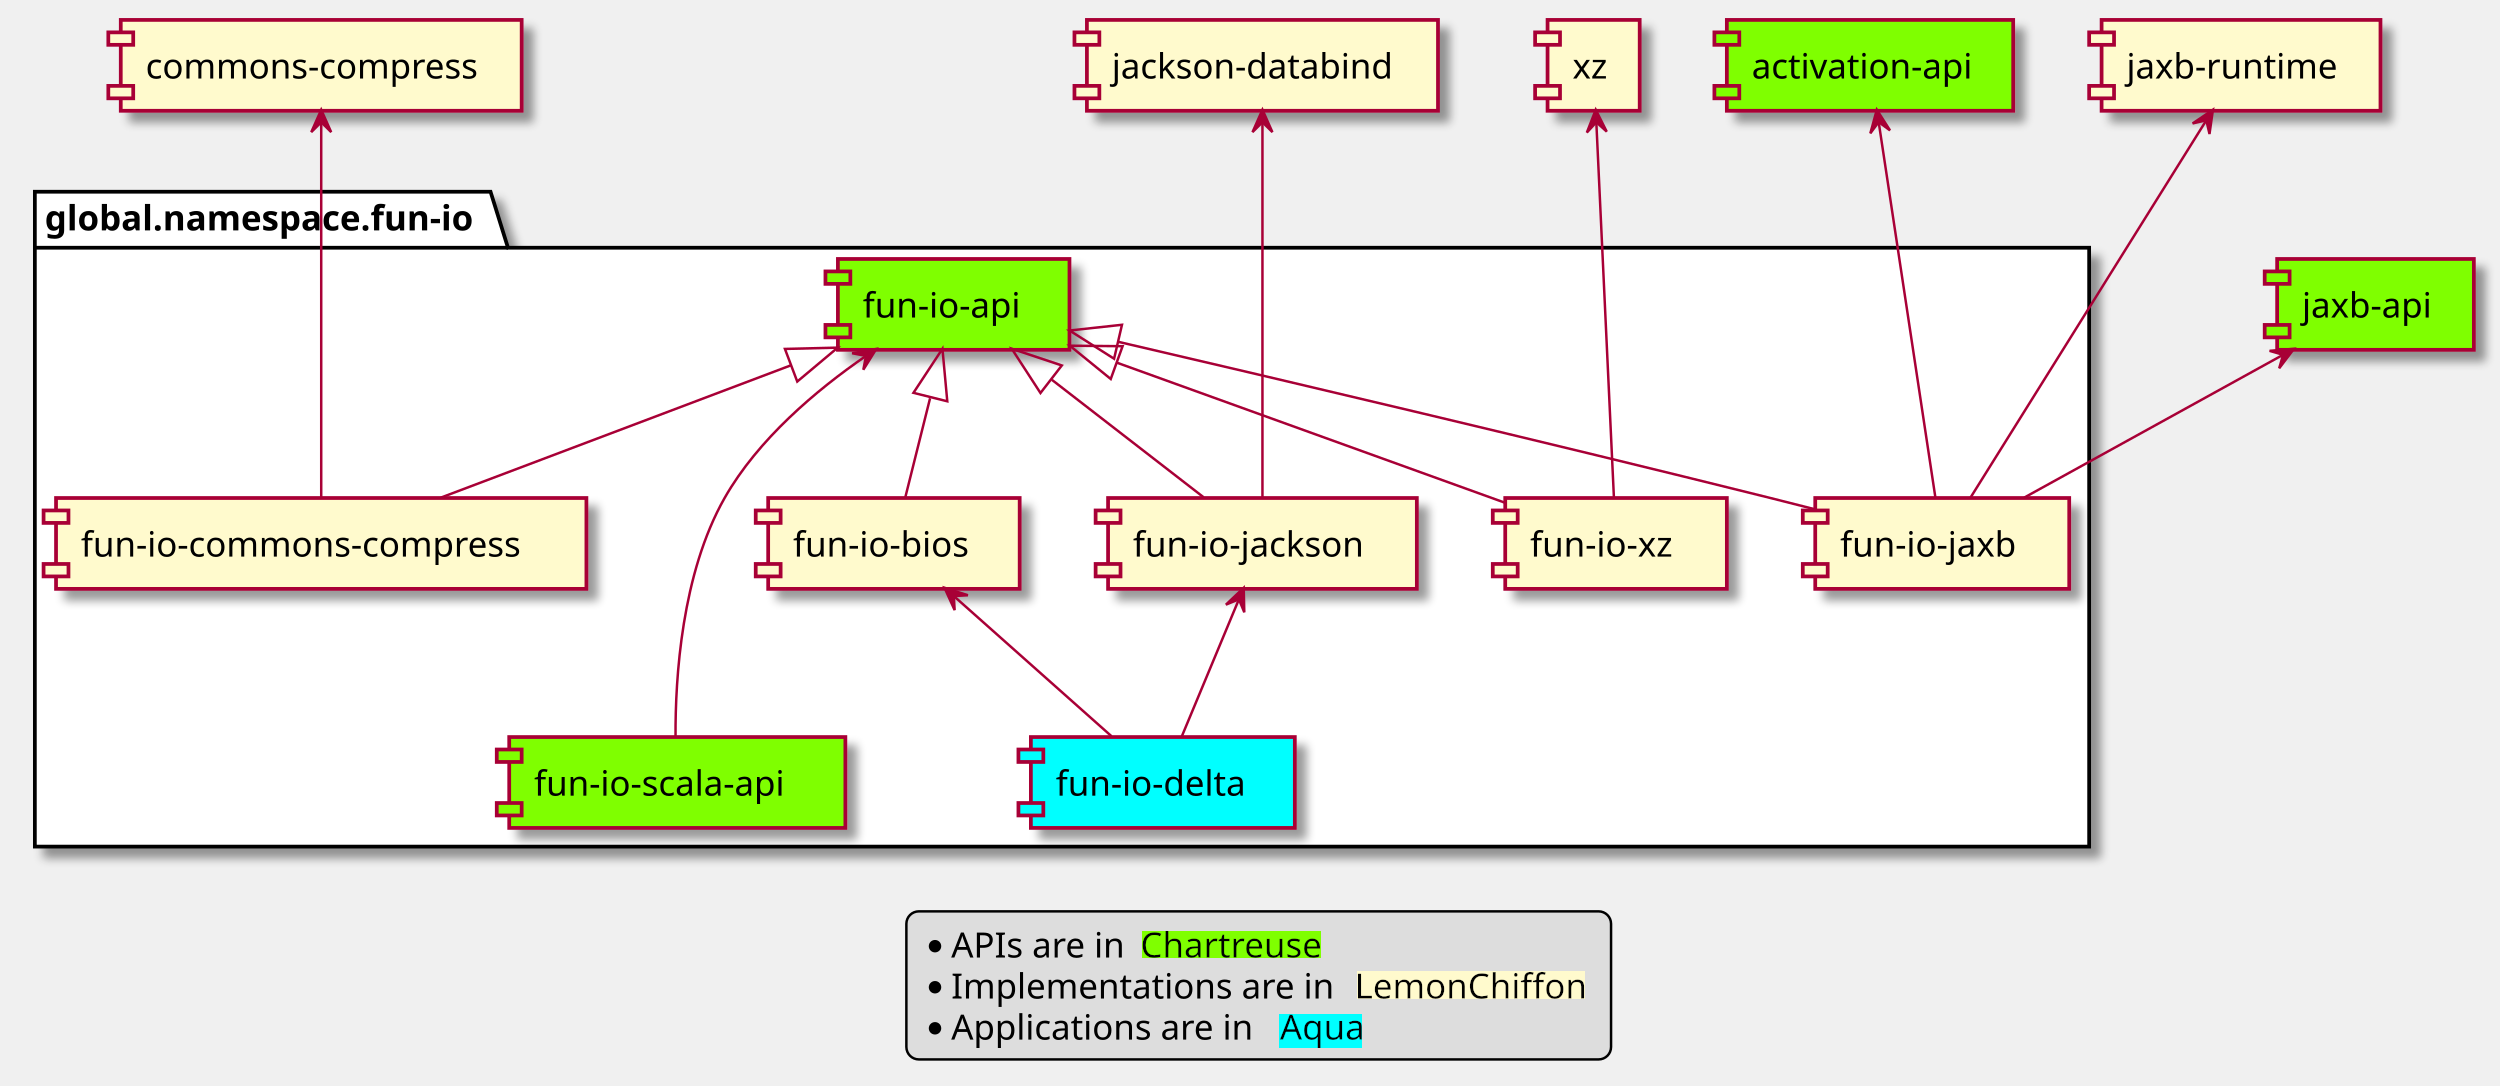
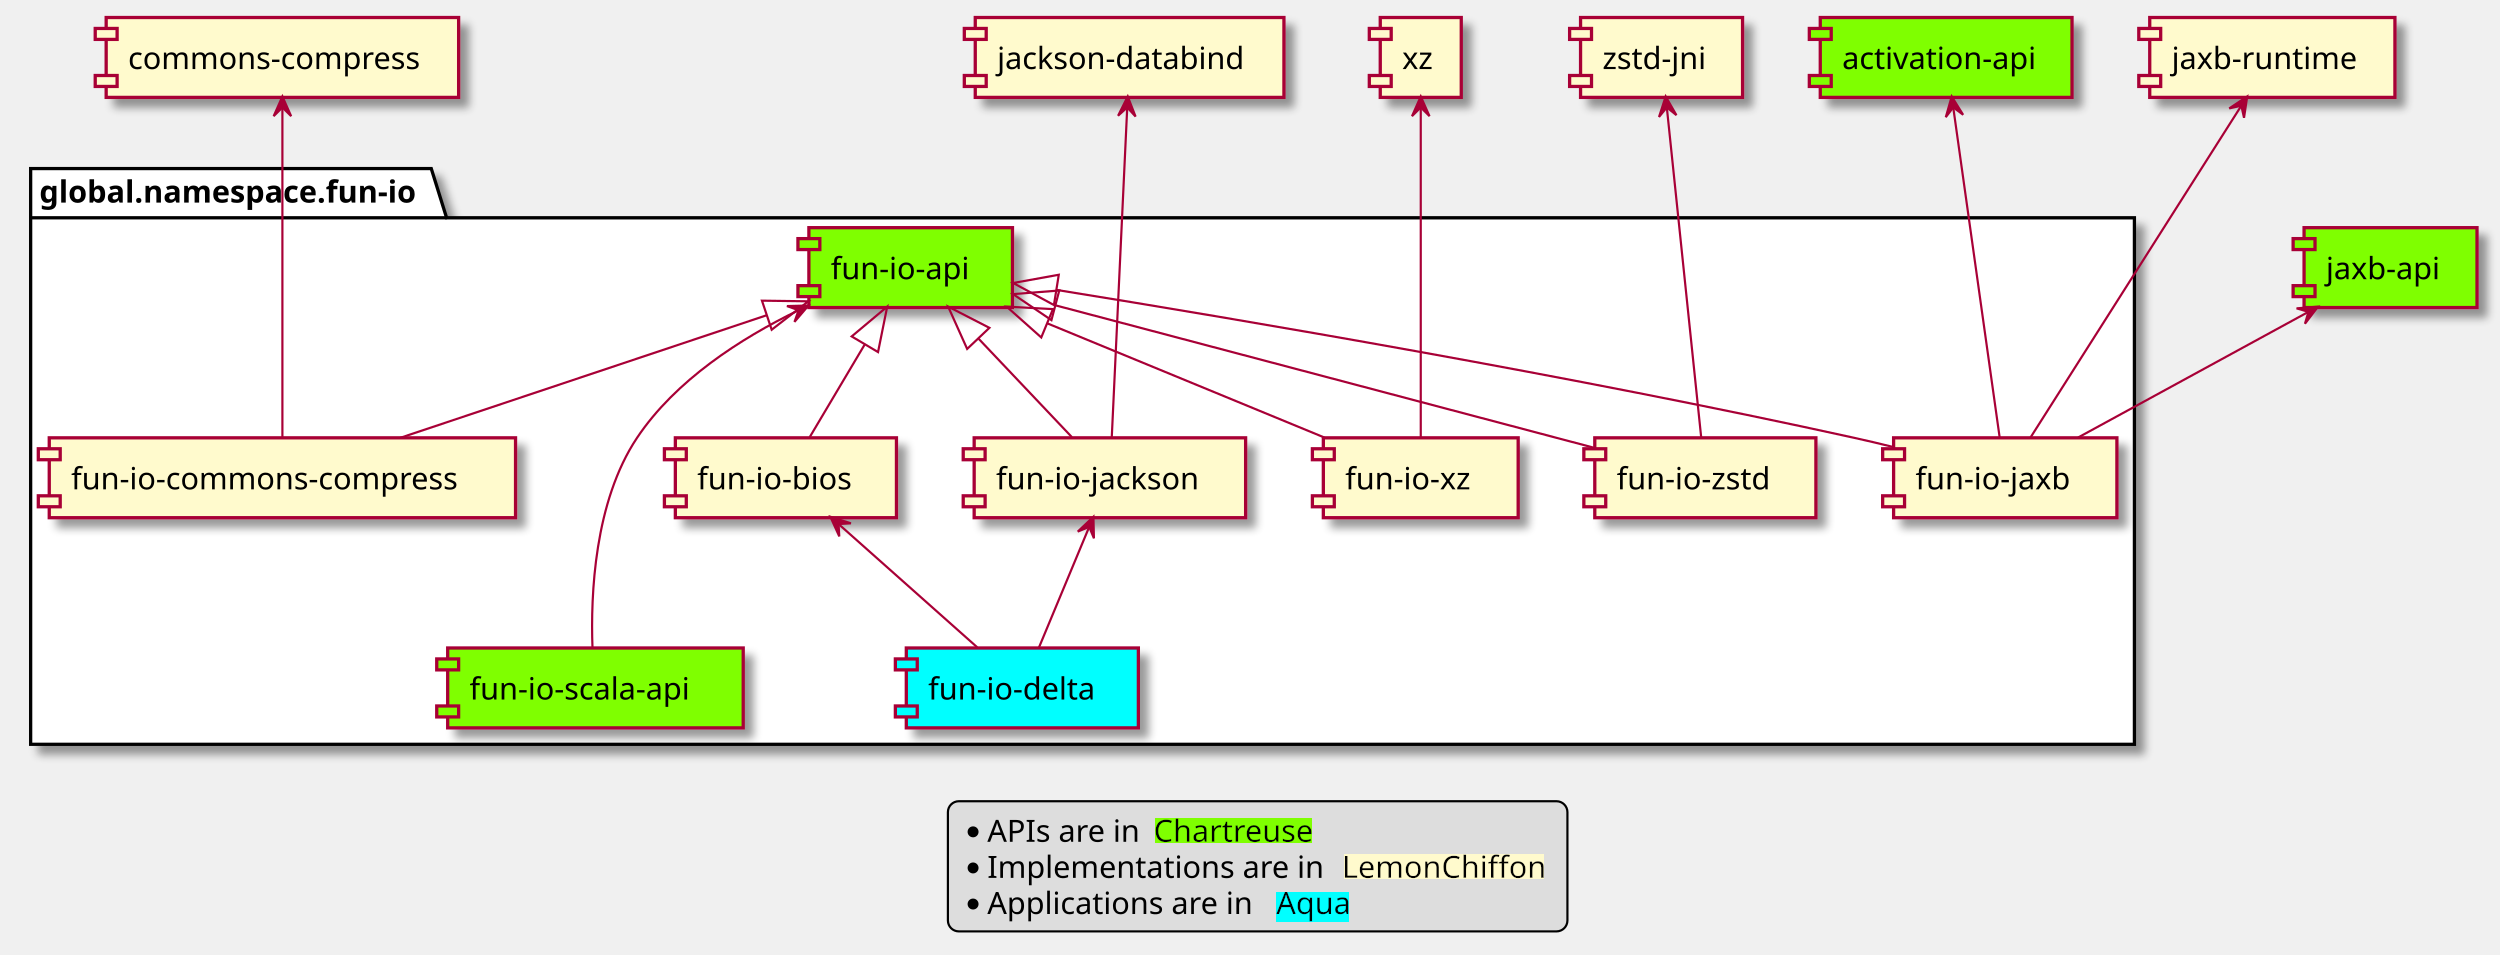
- <svg xmlns="http://www.w3.org/2000/svg" contentScriptType="application/ecmascript" contentStyleType="text/css" height="436px" preserveAspectRatio="none" style="width:1004px;height:436px;" version="1.1" viewBox="0 0 1004 436" width="1004px" zoomAndPan="magnify">
+ <svg xmlns="http://www.w3.org/2000/svg" contentScriptType="application/ecmascript" contentStyleType="text/css" height="436px" preserveAspectRatio="none" style="width:1142px;height:436px;" version="1.1" viewBox="0 0 1142 436" width="1142px" zoomAndPan="magnify">
  <defs>
-     <filter height="300%" id="fp8aawcs7jwqk" width="300%" x="-1" y="-1">
+     <filter height="300%" id="f1skjrndavgje0" width="300%" x="-1" y="-1">
      <feGaussianBlur result="blurOut" stdDeviation="2.0" />
      <feColorMatrix in="blurOut" result="blurOut2" type="matrix" values="0 0 0 0 0 0 0 0 0 0 0 0 0 0 0 0 0 0 .4 0" />
      <feOffset dx="4.0" dy="4.0" in="blurOut2" result="blurOut3" />
      <feBlend in="SourceGraphic" in2="blurOut3" mode="normal" />
    </filter>
-     <filter height="1" id="bp8aawcs7jwqk0" width="1" x="0" y="0">
+     <filter height="1" id="b1skjrndavgje00" width="1" x="0" y="0">
      <feFlood flood-color="#7FFF00" result="flood" />
      <feComposite in="SourceGraphic" in2="flood" operator="over" />
    </filter>
-     <filter height="1" id="bp8aawcs7jwqk1" width="1" x="0" y="0">
+     <filter height="1" id="b1skjrndavgje01" width="1" x="0" y="0">
      <feFlood flood-color="#FFFACD" result="flood" />
      <feComposite in="SourceGraphic" in2="flood" operator="over" />
    </filter>
-     <filter height="1" id="bp8aawcs7jwqk2" width="1" x="0" y="0">
+     <filter height="1" id="b1skjrndavgje02" width="1" x="0" y="0">
      <feFlood flood-color="#00FFFF" result="flood" />
      <feComposite in="SourceGraphic" in2="flood" operator="over" />
    </filter>
  </defs>
  <g>
-     <polygon fill="#FFFFFF" filter="url(#fp8aawcs7jwqk)" points="14,77,197,77,204,99.488,839,99.488,839,340,14,340,14,77" style="stroke: #000000; stroke-width: 1.5;" />
+     <polygon fill="#FFFFFF" filter="url(#f1skjrndavgje0)" points="14,77,197,77,204,99.488,975,99.488,975,340,14,340,14,77" style="stroke: #000000; stroke-width: 1.5;" />
    <line style="stroke: #000000; stroke-width: 1.5;" x1="14" x2="204" y1="99.488" y2="99.488" />
    <text fill="#000000" font-family="sans-serif" font-size="14" font-weight="bold" lengthAdjust="spacingAndGlyphs" textLength="177" x="18" y="92.535">global.namespace.fun-io</text>
-     <rect fill="#7FFF00" filter="url(#fp8aawcs7jwqk)" height="36.488" style="stroke: #A80036; stroke-width: 1.5;" width="93" x="336.5" y="104" />
-     <rect fill="#7FFF00" height="5" style="stroke: #A80036; stroke-width: 1.5;" width="10" x="331.5" y="109" />
-     <rect fill="#7FFF00" height="5" style="stroke: #A80036; stroke-width: 1.5;" width="10" x="331.5" y="130.488" />
-     <text fill="#000000" font-family="sans-serif" font-size="14" lengthAdjust="spacingAndGlyphs" textLength="73" x="346.5" y="127.535">fun-io-api</text>
-     <rect fill="#7FFF00" filter="url(#fp8aawcs7jwqk)" height="36.488" style="stroke: #A80036; stroke-width: 1.5;" width="135" x="204.5" y="296" />
+     <rect fill="#7FFF00" filter="url(#f1skjrndavgje0)" height="36.488" style="stroke: #A80036; stroke-width: 1.5;" width="93" x="369.5" y="104" />
+     <rect fill="#7FFF00" height="5" style="stroke: #A80036; stroke-width: 1.5;" width="10" x="364.5" y="109" />
+     <rect fill="#7FFF00" height="5" style="stroke: #A80036; stroke-width: 1.5;" width="10" x="364.5" y="130.488" />
+     <text fill="#000000" font-family="sans-serif" font-size="14" lengthAdjust="spacingAndGlyphs" textLength="73" x="379.5" y="127.535">fun-io-api</text>
+     <rect fill="#7FFF00" filter="url(#f1skjrndavgje0)" height="36.488" style="stroke: #A80036; stroke-width: 1.5;" width="135" x="204.5" y="296" />
    <rect fill="#7FFF00" height="5" style="stroke: #A80036; stroke-width: 1.5;" width="10" x="199.5" y="301" />
    <rect fill="#7FFF00" height="5" style="stroke: #A80036; stroke-width: 1.5;" width="10" x="199.5" y="322.488" />
    <text fill="#000000" font-family="sans-serif" font-size="14" lengthAdjust="spacingAndGlyphs" textLength="115" x="214.5" y="319.535">fun-io-scala-api</text>
-     <rect fill="#00FFFF" filter="url(#fp8aawcs7jwqk)" height="36.488" style="stroke: #A80036; stroke-width: 1.5;" width="106" x="414" y="296" />
+     <rect fill="#00FFFF" filter="url(#f1skjrndavgje0)" height="36.488" style="stroke: #A80036; stroke-width: 1.5;" width="106" x="414" y="296" />
    <rect fill="#00FFFF" height="5" style="stroke: #A80036; stroke-width: 1.5;" width="10" x="409" y="301" />
    <rect fill="#00FFFF" height="5" style="stroke: #A80036; stroke-width: 1.5;" width="10" x="409" y="322.488" />
    <text fill="#000000" font-family="sans-serif" font-size="14" lengthAdjust="spacingAndGlyphs" textLength="86" x="424" y="319.535">fun-io-delta</text>
-     <rect fill="#FFFACD" filter="url(#fp8aawcs7jwqk)" height="36.488" style="stroke: #A80036; stroke-width: 1.5;" width="101" x="308.5" y="200" />
+     <rect fill="#FFFACD" filter="url(#f1skjrndavgje0)" height="36.488" style="stroke: #A80036; stroke-width: 1.5;" width="101" x="308.5" y="200" />
    <rect fill="#FFFACD" height="5" style="stroke: #A80036; stroke-width: 1.5;" width="10" x="303.5" y="205" />
    <rect fill="#FFFACD" height="5" style="stroke: #A80036; stroke-width: 1.5;" width="10" x="303.5" y="226.488" />
    <text fill="#000000" font-family="sans-serif" font-size="14" lengthAdjust="spacingAndGlyphs" textLength="81" x="318.5" y="223.535">fun-io-bios</text>
-     <rect fill="#FFFACD" filter="url(#fp8aawcs7jwqk)" height="36.488" style="stroke: #A80036; stroke-width: 1.5;" width="213" x="22.5" y="200" />
+     <rect fill="#FFFACD" filter="url(#f1skjrndavgje0)" height="36.488" style="stroke: #A80036; stroke-width: 1.5;" width="213" x="22.5" y="200" />
    <rect fill="#FFFACD" height="5" style="stroke: #A80036; stroke-width: 1.5;" width="10" x="17.5" y="205" />
    <rect fill="#FFFACD" height="5" style="stroke: #A80036; stroke-width: 1.5;" width="10" x="17.5" y="226.488" />
    <text fill="#000000" font-family="sans-serif" font-size="14" lengthAdjust="spacingAndGlyphs" textLength="193" x="32.5" y="223.535">fun-io-commons-compress</text>
-     <rect fill="#FFFACD" filter="url(#fp8aawcs7jwqk)" height="36.488" style="stroke: #A80036; stroke-width: 1.5;" width="124" x="445" y="200" />
+     <rect fill="#FFFACD" filter="url(#f1skjrndavgje0)" height="36.488" style="stroke: #A80036; stroke-width: 1.5;" width="124" x="445" y="200" />
    <rect fill="#FFFACD" height="5" style="stroke: #A80036; stroke-width: 1.5;" width="10" x="440" y="205" />
    <rect fill="#FFFACD" height="5" style="stroke: #A80036; stroke-width: 1.5;" width="10" x="440" y="226.488" />
    <text fill="#000000" font-family="sans-serif" font-size="14" lengthAdjust="spacingAndGlyphs" textLength="104" x="455" y="223.535">fun-io-jackson</text>
-     <rect fill="#FFFACD" filter="url(#fp8aawcs7jwqk)" height="36.488" style="stroke: #A80036; stroke-width: 1.5;" width="102" x="729" y="200" />
-     <rect fill="#FFFACD" height="5" style="stroke: #A80036; stroke-width: 1.5;" width="10" x="724" y="205" />
-     <rect fill="#FFFACD" height="5" style="stroke: #A80036; stroke-width: 1.5;" width="10" x="724" y="226.488" />
-     <text fill="#000000" font-family="sans-serif" font-size="14" lengthAdjust="spacingAndGlyphs" textLength="82" x="739" y="223.535">fun-io-jaxb</text>
-     <rect fill="#FFFACD" filter="url(#fp8aawcs7jwqk)" height="36.488" style="stroke: #A80036; stroke-width: 1.5;" width="89" x="604.5" y="200" />
+     <rect fill="#FFFACD" filter="url(#f1skjrndavgje0)" height="36.488" style="stroke: #A80036; stroke-width: 1.5;" width="102" x="865" y="200" />
+     <rect fill="#FFFACD" height="5" style="stroke: #A80036; stroke-width: 1.5;" width="10" x="860" y="205" />
+     <rect fill="#FFFACD" height="5" style="stroke: #A80036; stroke-width: 1.5;" width="10" x="860" y="226.488" />
+     <text fill="#000000" font-family="sans-serif" font-size="14" lengthAdjust="spacingAndGlyphs" textLength="82" x="875" y="223.535">fun-io-jaxb</text>
+     <rect fill="#FFFACD" filter="url(#f1skjrndavgje0)" height="36.488" style="stroke: #A80036; stroke-width: 1.5;" width="89" x="604.5" y="200" />
    <rect fill="#FFFACD" height="5" style="stroke: #A80036; stroke-width: 1.5;" width="10" x="599.5" y="205" />
    <rect fill="#FFFACD" height="5" style="stroke: #A80036; stroke-width: 1.5;" width="10" x="599.5" y="226.488" />
    <text fill="#000000" font-family="sans-serif" font-size="14" lengthAdjust="spacingAndGlyphs" textLength="69" x="614.5" y="223.535">fun-io-xz</text>
-     <rect fill="#FFFACD" filter="url(#fp8aawcs7jwqk)" height="36.488" style="stroke: #A80036; stroke-width: 1.5;" width="161" x="48.5" y="8" />
+     <rect fill="#FFFACD" filter="url(#f1skjrndavgje0)" height="36.488" style="stroke: #A80036; stroke-width: 1.5;" width="101" x="728.5" y="200" />
+     <rect fill="#FFFACD" height="5" style="stroke: #A80036; stroke-width: 1.5;" width="10" x="723.5" y="205" />
+     <rect fill="#FFFACD" height="5" style="stroke: #A80036; stroke-width: 1.5;" width="10" x="723.5" y="226.488" />
+     <text fill="#000000" font-family="sans-serif" font-size="14" lengthAdjust="spacingAndGlyphs" textLength="81" x="738.5" y="223.535">fun-io-zstd</text>
+     <rect fill="#FFFACD" filter="url(#f1skjrndavgje0)" height="36.488" style="stroke: #A80036; stroke-width: 1.5;" width="161" x="48.5" y="8" />
    <rect fill="#FFFACD" height="5" style="stroke: #A80036; stroke-width: 1.5;" width="10" x="43.5" y="13" />
    <rect fill="#FFFACD" height="5" style="stroke: #A80036; stroke-width: 1.5;" width="10" x="43.5" y="34.488" />
    <text fill="#000000" font-family="sans-serif" font-size="14" lengthAdjust="spacingAndGlyphs" textLength="141" x="58.5" y="31.535">commons-compress</text>
-     <rect fill="#FFFACD" filter="url(#fp8aawcs7jwqk)" height="36.488" style="stroke: #A80036; stroke-width: 1.5;" width="141" x="436.5" y="8" />
-     <rect fill="#FFFACD" height="5" style="stroke: #A80036; stroke-width: 1.5;" width="10" x="431.5" y="13" />
-     <rect fill="#FFFACD" height="5" style="stroke: #A80036; stroke-width: 1.5;" width="10" x="431.5" y="34.488" />
-     <text fill="#000000" font-family="sans-serif" font-size="14" lengthAdjust="spacingAndGlyphs" textLength="121" x="446.5" y="31.535">jackson-databind</text>
-     <rect fill="#7FFF00" filter="url(#fp8aawcs7jwqk)" height="36.488" style="stroke: #A80036; stroke-width: 1.5;" width="115" x="693.5" y="8" />
-     <rect fill="#7FFF00" height="5" style="stroke: #A80036; stroke-width: 1.5;" width="10" x="688.5" y="13" />
-     <rect fill="#7FFF00" height="5" style="stroke: #A80036; stroke-width: 1.5;" width="10" x="688.5" y="34.488" />
-     <text fill="#000000" font-family="sans-serif" font-size="14" lengthAdjust="spacingAndGlyphs" textLength="95" x="703.5" y="31.535">activation-api</text>
-     <rect fill="#FFFACD" filter="url(#fp8aawcs7jwqk)" height="36.488" style="stroke: #A80036; stroke-width: 1.5;" width="112" x="844" y="8" />
-     <rect fill="#FFFACD" height="5" style="stroke: #A80036; stroke-width: 1.5;" width="10" x="839" y="13" />
-     <rect fill="#FFFACD" height="5" style="stroke: #A80036; stroke-width: 1.5;" width="10" x="839" y="34.488" />
-     <text fill="#000000" font-family="sans-serif" font-size="14" lengthAdjust="spacingAndGlyphs" textLength="92" x="854" y="31.535">jaxb-runtime</text>
-     <rect fill="#7FFF00" filter="url(#fp8aawcs7jwqk)" height="36.488" style="stroke: #A80036; stroke-width: 1.5;" width="79" x="914.5" y="104" />
-     <rect fill="#7FFF00" height="5" style="stroke: #A80036; stroke-width: 1.5;" width="10" x="909.5" y="109" />
-     <rect fill="#7FFF00" height="5" style="stroke: #A80036; stroke-width: 1.5;" width="10" x="909.5" y="130.488" />
-     <text fill="#000000" font-family="sans-serif" font-size="14" lengthAdjust="spacingAndGlyphs" textLength="59" x="924.5" y="127.535">jaxb-api</text>
-     <rect fill="#FFFACD" filter="url(#fp8aawcs7jwqk)" height="36.488" style="stroke: #A80036; stroke-width: 1.5;" width="37" x="621.5" y="8" />
-     <rect fill="#FFFACD" height="5" style="stroke: #A80036; stroke-width: 1.5;" width="10" x="616.5" y="13" />
-     <rect fill="#FFFACD" height="5" style="stroke: #A80036; stroke-width: 1.5;" width="10" x="616.5" y="34.488" />
-     <text fill="#000000" font-family="sans-serif" font-size="14" lengthAdjust="spacingAndGlyphs" textLength="17" x="631.5" y="31.535">xz</text>
-     <path d="M373.514,159.942 C370.093,173.627 366.387,188.453 363.576,199.698 " fill="none" id="fun-io-api-fun-io-bios" style="stroke: #A80036; stroke-width: 1.0;" />
-     <polygon fill="none" points="366.844,157.762,378.486,140.057,380.426,161.157,366.844,157.762" style="stroke: #A80036; stroke-width: 1.0;" />
-     <path d="M317.559,146.733 C273.642,163.332 216.77,184.827 177.018,199.851 " fill="none" id="fun-io-api-fun-io-commons-compress" style="stroke: #A80036; stroke-width: 1.0;" />
-     <polygon fill="none" points="315.229,140.131,336.413,139.608,320.179,153.227,315.229,140.131" style="stroke: #A80036; stroke-width: 1.0;" />
-     <path d="M422.413,152.513 C442.459,168.033 466.155,186.378 483.36,199.698 " fill="none" id="fun-io-api-fun-io-jackson" style="stroke: #A80036; stroke-width: 1.0;" />
-     <polygon fill="none" points="417.853,157.835,406.324,140.057,426.423,146.765,417.853,157.835" style="stroke: #A80036; stroke-width: 1.0;" />
-     <path d="M449.215,137.301 C515.536,152.732 620.48,177.433 711,200 C716.766,201.438 722.795,202.969 728.787,204.508 " fill="none" id="fun-io-api-fun-io-jaxb" style="stroke: #A80036; stroke-width: 1.0;" />
-     <polygon fill="none" points="447.417,144.07,429.519,132.727,450.584,130.433,447.417,144.07" style="stroke: #A80036; stroke-width: 1.0;" />
-     <path d="M347.74,142.955 C327.871,156.653 304.416,176.369 291,200 C273.763,230.361 271.18,272.115 271.294,295.749 " fill="none" id="fun-io-api-fun-io-scala-api" style="stroke: #A80036; stroke-width: 1.0;" />
-     <polygon fill="#A80036" points="351.92,140.124,342.225,141.858,347.78,142.927,346.711,148.482,351.92,140.124" style="stroke: #A80036; stroke-width: 1.0;" />
-     <path d="M448.621,145.683 C497.018,163.149 561.591,186.454 604.19,201.828 " fill="none" id="fun-io-api-fun-io-xz" style="stroke: #A80036; stroke-width: 1.0;" />
-     <polygon fill="none" points="446.074,152.206,429.638,138.832,450.827,139.037,446.074,152.206" style="stroke: #A80036; stroke-width: 1.0;" />
+     <rect fill="#FFFACD" filter="url(#f1skjrndavgje0)" height="36.488" style="stroke: #A80036; stroke-width: 1.5;" width="141" x="445.5" y="8" />
+     <rect fill="#FFFACD" height="5" style="stroke: #A80036; stroke-width: 1.5;" width="10" x="440.5" y="13" />
+     <rect fill="#FFFACD" height="5" style="stroke: #A80036; stroke-width: 1.5;" width="10" x="440.5" y="34.488" />
+     <text fill="#000000" font-family="sans-serif" font-size="14" lengthAdjust="spacingAndGlyphs" textLength="121" x="455.5" y="31.535">jackson-databind</text>
+     <rect fill="#7FFF00" filter="url(#f1skjrndavgje0)" height="36.488" style="stroke: #A80036; stroke-width: 1.5;" width="115" x="831.5" y="8" />
+     <rect fill="#7FFF00" height="5" style="stroke: #A80036; stroke-width: 1.5;" width="10" x="826.5" y="13" />
+     <rect fill="#7FFF00" height="5" style="stroke: #A80036; stroke-width: 1.5;" width="10" x="826.5" y="34.488" />
+     <text fill="#000000" font-family="sans-serif" font-size="14" lengthAdjust="spacingAndGlyphs" textLength="95" x="841.5" y="31.535">activation-api</text>
+     <rect fill="#FFFACD" filter="url(#f1skjrndavgje0)" height="36.488" style="stroke: #A80036; stroke-width: 1.5;" width="112" x="982" y="8" />
+     <rect fill="#FFFACD" height="5" style="stroke: #A80036; stroke-width: 1.5;" width="10" x="977" y="13" />
+     <rect fill="#FFFACD" height="5" style="stroke: #A80036; stroke-width: 1.5;" width="10" x="977" y="34.488" />
+     <text fill="#000000" font-family="sans-serif" font-size="14" lengthAdjust="spacingAndGlyphs" textLength="92" x="992" y="31.535">jaxb-runtime</text>
+     <rect fill="#7FFF00" filter="url(#f1skjrndavgje0)" height="36.488" style="stroke: #A80036; stroke-width: 1.5;" width="79" x="1052.5" y="104" />
+     <rect fill="#7FFF00" height="5" style="stroke: #A80036; stroke-width: 1.5;" width="10" x="1047.5" y="109" />
+     <rect fill="#7FFF00" height="5" style="stroke: #A80036; stroke-width: 1.5;" width="10" x="1047.5" y="130.488" />
+     <text fill="#000000" font-family="sans-serif" font-size="14" lengthAdjust="spacingAndGlyphs" textLength="59" x="1062.5" y="127.535">jaxb-api</text>
+     <rect fill="#FFFACD" filter="url(#f1skjrndavgje0)" height="36.488" style="stroke: #A80036; stroke-width: 1.5;" width="37" x="630.5" y="8" />
+     <rect fill="#FFFACD" height="5" style="stroke: #A80036; stroke-width: 1.5;" width="10" x="625.5" y="13" />
+     <rect fill="#FFFACD" height="5" style="stroke: #A80036; stroke-width: 1.5;" width="10" x="625.5" y="34.488" />
+     <text fill="#000000" font-family="sans-serif" font-size="14" lengthAdjust="spacingAndGlyphs" textLength="17" x="640.5" y="31.535">xz</text>
+     <rect fill="#FFFACD" filter="url(#f1skjrndavgje0)" height="36.488" style="stroke: #A80036; stroke-width: 1.5;" width="74" x="722" y="8" />
+     <rect fill="#FFFACD" height="5" style="stroke: #A80036; stroke-width: 1.5;" width="10" x="717" y="13" />
+     <rect fill="#FFFACD" height="5" style="stroke: #A80036; stroke-width: 1.5;" width="10" x="717" y="34.488" />
+     <text fill="#000000" font-family="sans-serif" font-size="14" lengthAdjust="spacingAndGlyphs" textLength="54" x="732" y="31.535">zstd-jni</text>
+     <path d="M394.915,157.512 C386.402,171.849 376.941,187.784 369.867,199.698 " fill="none" id="fun-io-api-fun-io-bios" style="stroke: #A80036; stroke-width: 1.0;" />
+     <polygon fill="none" points="389.049,153.68,405.279,140.057,401.087,160.828,389.049,153.68" style="stroke: #A80036; stroke-width: 1.0;" />
+     <path d="M350.13,144.033 C299.428,160.993 230.227,184.14 182.82,199.998 " fill="none" id="fun-io-api-fun-io-commons-compress" style="stroke: #A80036; stroke-width: 1.0;" />
+     <polygon fill="none" points="348.062,137.344,369.25,137.638,352.503,150.621,348.062,137.344" style="stroke: #A80036; stroke-width: 1.0;" />
+     <path d="M446.936,154.636 C461.199,169.682 477.596,186.981 489.651,199.698 " fill="none" id="fun-io-api-fun-io-jackson" style="stroke: #A80036; stroke-width: 1.0;" />
+     <polygon fill="none" points="441.795,159.388,433.116,140.057,451.956,149.756,441.795,159.388" style="stroke: #A80036; stroke-width: 1.0;" />
+     <path d="M482.657,132.446 C567.618,146.131 718.853,171.732 847,200 C852.803,201.28 858.856,202.713 864.86,204.196 " fill="none" id="fun-io-api-fun-io-jaxb" style="stroke: #A80036; stroke-width: 1.0;" />
+     <polygon fill="none" points="481.435,139.339,462.791,129.269,483.645,125.515,481.435,139.339" style="stroke: #A80036; stroke-width: 1.0;" />
+     <path d="M364.497,141.855 C338.401,154.565 308.592,173.67 291,200 C271.493,229.196 269.777,271.748 270.644,295.752 " fill="none" id="fun-io-api-fun-io-scala-api" style="stroke: #A80036; stroke-width: 1.0;" />
+     <polygon fill="#A80036" points="369.322,139.556,359.477,139.816,364.809,141.706,362.918,147.038,369.322,139.556" style="stroke: #A80036; stroke-width: 1.0;" />
+     <path d="M478.447,147.729 C518.393,164.188 569.234,185.135 604.976,199.861 " fill="none" id="fun-io-api-fun-io-xz" style="stroke: #A80036; stroke-width: 1.0;" />
+     <polygon fill="none" points="475.651,154.148,459.825,140.057,480.984,141.204,475.651,154.148" style="stroke: #A80036; stroke-width: 1.0;" />
+     <path d="M482.171,139.49 C541.96,155.295 632.376,179.199 711,200 C716.667,201.499 722.599,203.069 728.499,204.63 " fill="none" id="fun-io-api-fun-io-zstd" style="stroke: #A80036; stroke-width: 1.0;" />
+     <polygon fill="none" points="480.298,146.236,462.751,134.357,483.876,132.701,480.298,146.236" style="stroke: #A80036; stroke-width: 1.0;" />
    <path d="M383.495,239.773 C402.481,256.649 428.489,279.768 446.41,295.698 " fill="none" id="fun-io-bios-fun-io-delta" style="stroke: #A80036; stroke-width: 1.0;" />
    <polygon fill="#A80036" points="379.314,236.057,383.383,245.026,383.051,239.379,388.698,239.047,379.314,236.057" style="stroke: #A80036; stroke-width: 1.0;" />
    <path d="M497.391,241.061 C490.412,257.811 481.096,280.169 474.626,295.698 " fill="none" id="fun-io-jackson-fun-io-delta" style="stroke: #A80036; stroke-width: 1.0;" />
    <polygon fill="#A80036" points="499.476,236.057,492.322,242.826,497.553,240.672,499.707,245.903,499.476,236.057" style="stroke: #A80036; stroke-width: 1.0;" />
    <path d="M129,49.502 C129,88.292 129,164.894 129,199.845 " fill="none" id="commons-compress-fun-io-commons-compress" style="stroke: #A80036; stroke-width: 1.0;" />
    <polygon fill="#A80036" points="129,44.063,125,53.063,129,49.063,133,53.063,129,44.063" style="stroke: #A80036; stroke-width: 1.0;" />
-     <path d="M507,49.502 C507,88.292 507,164.894 507,199.845 " fill="none" id="jackson-databind-fun-io-jackson" style="stroke: #A80036; stroke-width: 1.0;" />
-     <polygon fill="#A80036" points="507,44.063,503,53.063,507,49.063,511,53.063,507,44.063" style="stroke: #A80036; stroke-width: 1.0;" />
-     <path d="M754.478,49.027 C760.314,87.663 771.957,164.751 777.258,199.845 " fill="none" id="activation-api-fun-io-jaxb" style="stroke: #A80036; stroke-width: 1.0;" />
-     <polygon fill="#A80036" points="753.728,44.063,751.117,53.559,754.475,49.007,759.028,52.364,753.728,44.063" style="stroke: #A80036; stroke-width: 1.0;" />
-     <path d="M885.903,48.556 C861.854,87.033 813.37,164.607 791.347,199.845 " fill="none" id="jaxb-runtime-fun-io-jaxb" style="stroke: #A80036; stroke-width: 1.0;" />
-     <polygon fill="#A80036" points="888.711,44.063,880.549,49.575,886.061,48.303,887.333,53.815,888.711,44.063" style="stroke: #A80036; stroke-width: 1.0;" />
-     <path d="M916.813,142.517 C885.952,159.543 842.48,183.529 812.877,199.861 " fill="none" id="jaxb-api-fun-io-jaxb" style="stroke: #A80036; stroke-width: 1.0;" />
-     <polygon fill="#A80036" points="921.272,140.057,911.459,140.902,916.894,142.472,915.324,147.907,921.272,140.057" style="stroke: #A80036; stroke-width: 1.0;" />
-     <path d="M641.102,49.502 C642.92,88.292 646.511,164.894 648.149,199.845 " fill="none" id="xz-fun-io-xz" style="stroke: #A80036; stroke-width: 1.0;" />
-     <polygon fill="#A80036" points="640.847,44.063,637.273,53.24,641.081,49.057,645.264,52.866,640.847,44.063" style="stroke: #A80036; stroke-width: 1.0;" />
-     <rect fill="#DDDDDD" height="59.465" rx="5" ry="5" style="stroke: #000000; stroke-width: 1.0;" width="283" x="364" y="366" />
-     <ellipse cx="375.5" cy="379.988" fill="#000000" rx="2.5" ry="2.5" style="stroke: #000000; stroke-width: 0.0;" />
-     <text fill="#000000" font-family="sans-serif" font-size="14" lengthAdjust="spacingAndGlyphs" textLength="72" x="382" y="384.535">APIs are in</text>
-     <text fill="#000000" filter="url(#bp8aawcs7jwqk0)" font-family="sans-serif" font-size="14" lengthAdjust="spacingAndGlyphs" textLength="76" x="458" y="384.535">Chartreuse</text>
-     <ellipse cx="375.5" cy="396.477" fill="#000000" rx="2.5" ry="2.5" style="stroke: #000000; stroke-width: 0.0;" />
-     <text fill="#000000" font-family="sans-serif" font-size="14" lengthAdjust="spacingAndGlyphs" textLength="158" x="382" y="401.023">Implementations are in</text>
-     <text fill="#000000" filter="url(#bp8aawcs7jwqk1)" font-family="sans-serif" font-size="14" lengthAdjust="spacingAndGlyphs" textLength="97" x="544" y="401.023">LemonChiffon</text>
-     <ellipse cx="375.5" cy="412.965" fill="#000000" rx="2.5" ry="2.5" style="stroke: #000000; stroke-width: 0.0;" />
-     <text fill="#000000" font-family="sans-serif" font-size="14" lengthAdjust="spacingAndGlyphs" textLength="128" x="382" y="417.512">Applications are in</text>
-     <text fill="#000000" filter="url(#bp8aawcs7jwqk2)" font-family="sans-serif" font-size="14" lengthAdjust="spacingAndGlyphs" textLength="36" x="514" y="417.512">Aqua</text>
+     <path d="M514.898,49.502 C513.08,88.292 509.489,164.894 507.851,199.845 " fill="none" id="jackson-databind-fun-io-jackson" style="stroke: #A80036; stroke-width: 1.0;" />
+     <polygon fill="#A80036" points="515.153,44.063,510.736,52.866,514.919,49.057,518.727,53.24,515.153,44.063" style="stroke: #A80036; stroke-width: 1.0;" />
+     <path d="M892.238,49.027 C897.671,87.663 908.512,164.751 913.447,199.845 " fill="none" id="activation-api-fun-io-jaxb" style="stroke: #A80036; stroke-width: 1.0;" />
+     <polygon fill="#A80036" points="891.54,44.063,888.832,53.532,892.236,49.014,896.754,52.418,891.54,44.063" style="stroke: #A80036; stroke-width: 1.0;" />
+     <path d="M1023.668,48.556 C999.218,87.033 949.927,164.607 927.536,199.845 " fill="none" id="jaxb-runtime-fun-io-jaxb" style="stroke: #A80036; stroke-width: 1.0;" />
+     <polygon fill="#A80036" points="1026.523,44.063,1018.32,49.514,1023.841,48.283,1025.072,53.804,1026.523,44.063" style="stroke: #A80036; stroke-width: 1.0;" />
+     <path d="M1054.386,142.517 C1023.17,159.543 979.198,183.529 949.255,199.861 " fill="none" id="jaxb-api-fun-io-jaxb" style="stroke: #A80036; stroke-width: 1.0;" />
+     <polygon fill="#A80036" points="1058.896,140.057,1049.079,140.855,1054.506,142.451,1052.91,147.878,1058.896,140.057" style="stroke: #A80036; stroke-width: 1.0;" />
+     <path d="M649,49.502 C649,88.292 649,164.894 649,199.845 " fill="none" id="xz-fun-io-xz" style="stroke: #A80036; stroke-width: 1.0;" />
+     <polygon fill="#A80036" points="649,44.063,645,53.063,649,49.063,653,53.063,649,44.063" style="stroke: #A80036; stroke-width: 1.0;" />
+     <path d="M761.448,49.502 C765.489,88.292 773.468,164.894 777.109,199.845 " fill="none" id="zstd-jni-fun-io-zstd" style="stroke: #A80036; stroke-width: 1.0;" />
+     <polygon fill="#A80036" points="760.882,44.063,757.836,53.429,761.4,49.036,765.793,52.6,760.882,44.063" style="stroke: #A80036; stroke-width: 1.0;" />
+     <rect fill="#DDDDDD" height="59.465" rx="5" ry="5" style="stroke: #000000; stroke-width: 1.0;" width="283" x="433" y="366" />
+     <ellipse cx="444.5" cy="379.988" fill="#000000" rx="2.5" ry="2.5" style="stroke: #000000; stroke-width: 0.0;" />
+     <text fill="#000000" font-family="sans-serif" font-size="14" lengthAdjust="spacingAndGlyphs" textLength="72" x="451" y="384.535">APIs are in</text>
+     <text fill="#000000" filter="url(#b1skjrndavgje00)" font-family="sans-serif" font-size="14" lengthAdjust="spacingAndGlyphs" textLength="76" x="527" y="384.535">Chartreuse</text>
+     <ellipse cx="444.5" cy="396.477" fill="#000000" rx="2.5" ry="2.5" style="stroke: #000000; stroke-width: 0.0;" />
+     <text fill="#000000" font-family="sans-serif" font-size="14" lengthAdjust="spacingAndGlyphs" textLength="158" x="451" y="401.023">Implementations are in</text>
+     <text fill="#000000" filter="url(#b1skjrndavgje01)" font-family="sans-serif" font-size="14" lengthAdjust="spacingAndGlyphs" textLength="97" x="613" y="401.023">LemonChiffon</text>
+     <ellipse cx="444.5" cy="412.965" fill="#000000" rx="2.5" ry="2.5" style="stroke: #000000; stroke-width: 0.0;" />
+     <text fill="#000000" font-family="sans-serif" font-size="14" lengthAdjust="spacingAndGlyphs" textLength="128" x="451" y="417.512">Applications are in</text>
+     <text fill="#000000" filter="url(#b1skjrndavgje02)" font-family="sans-serif" font-size="14" lengthAdjust="spacingAndGlyphs" textLength="36" x="583" y="417.512">Aqua</text>
  </g>
</svg>
